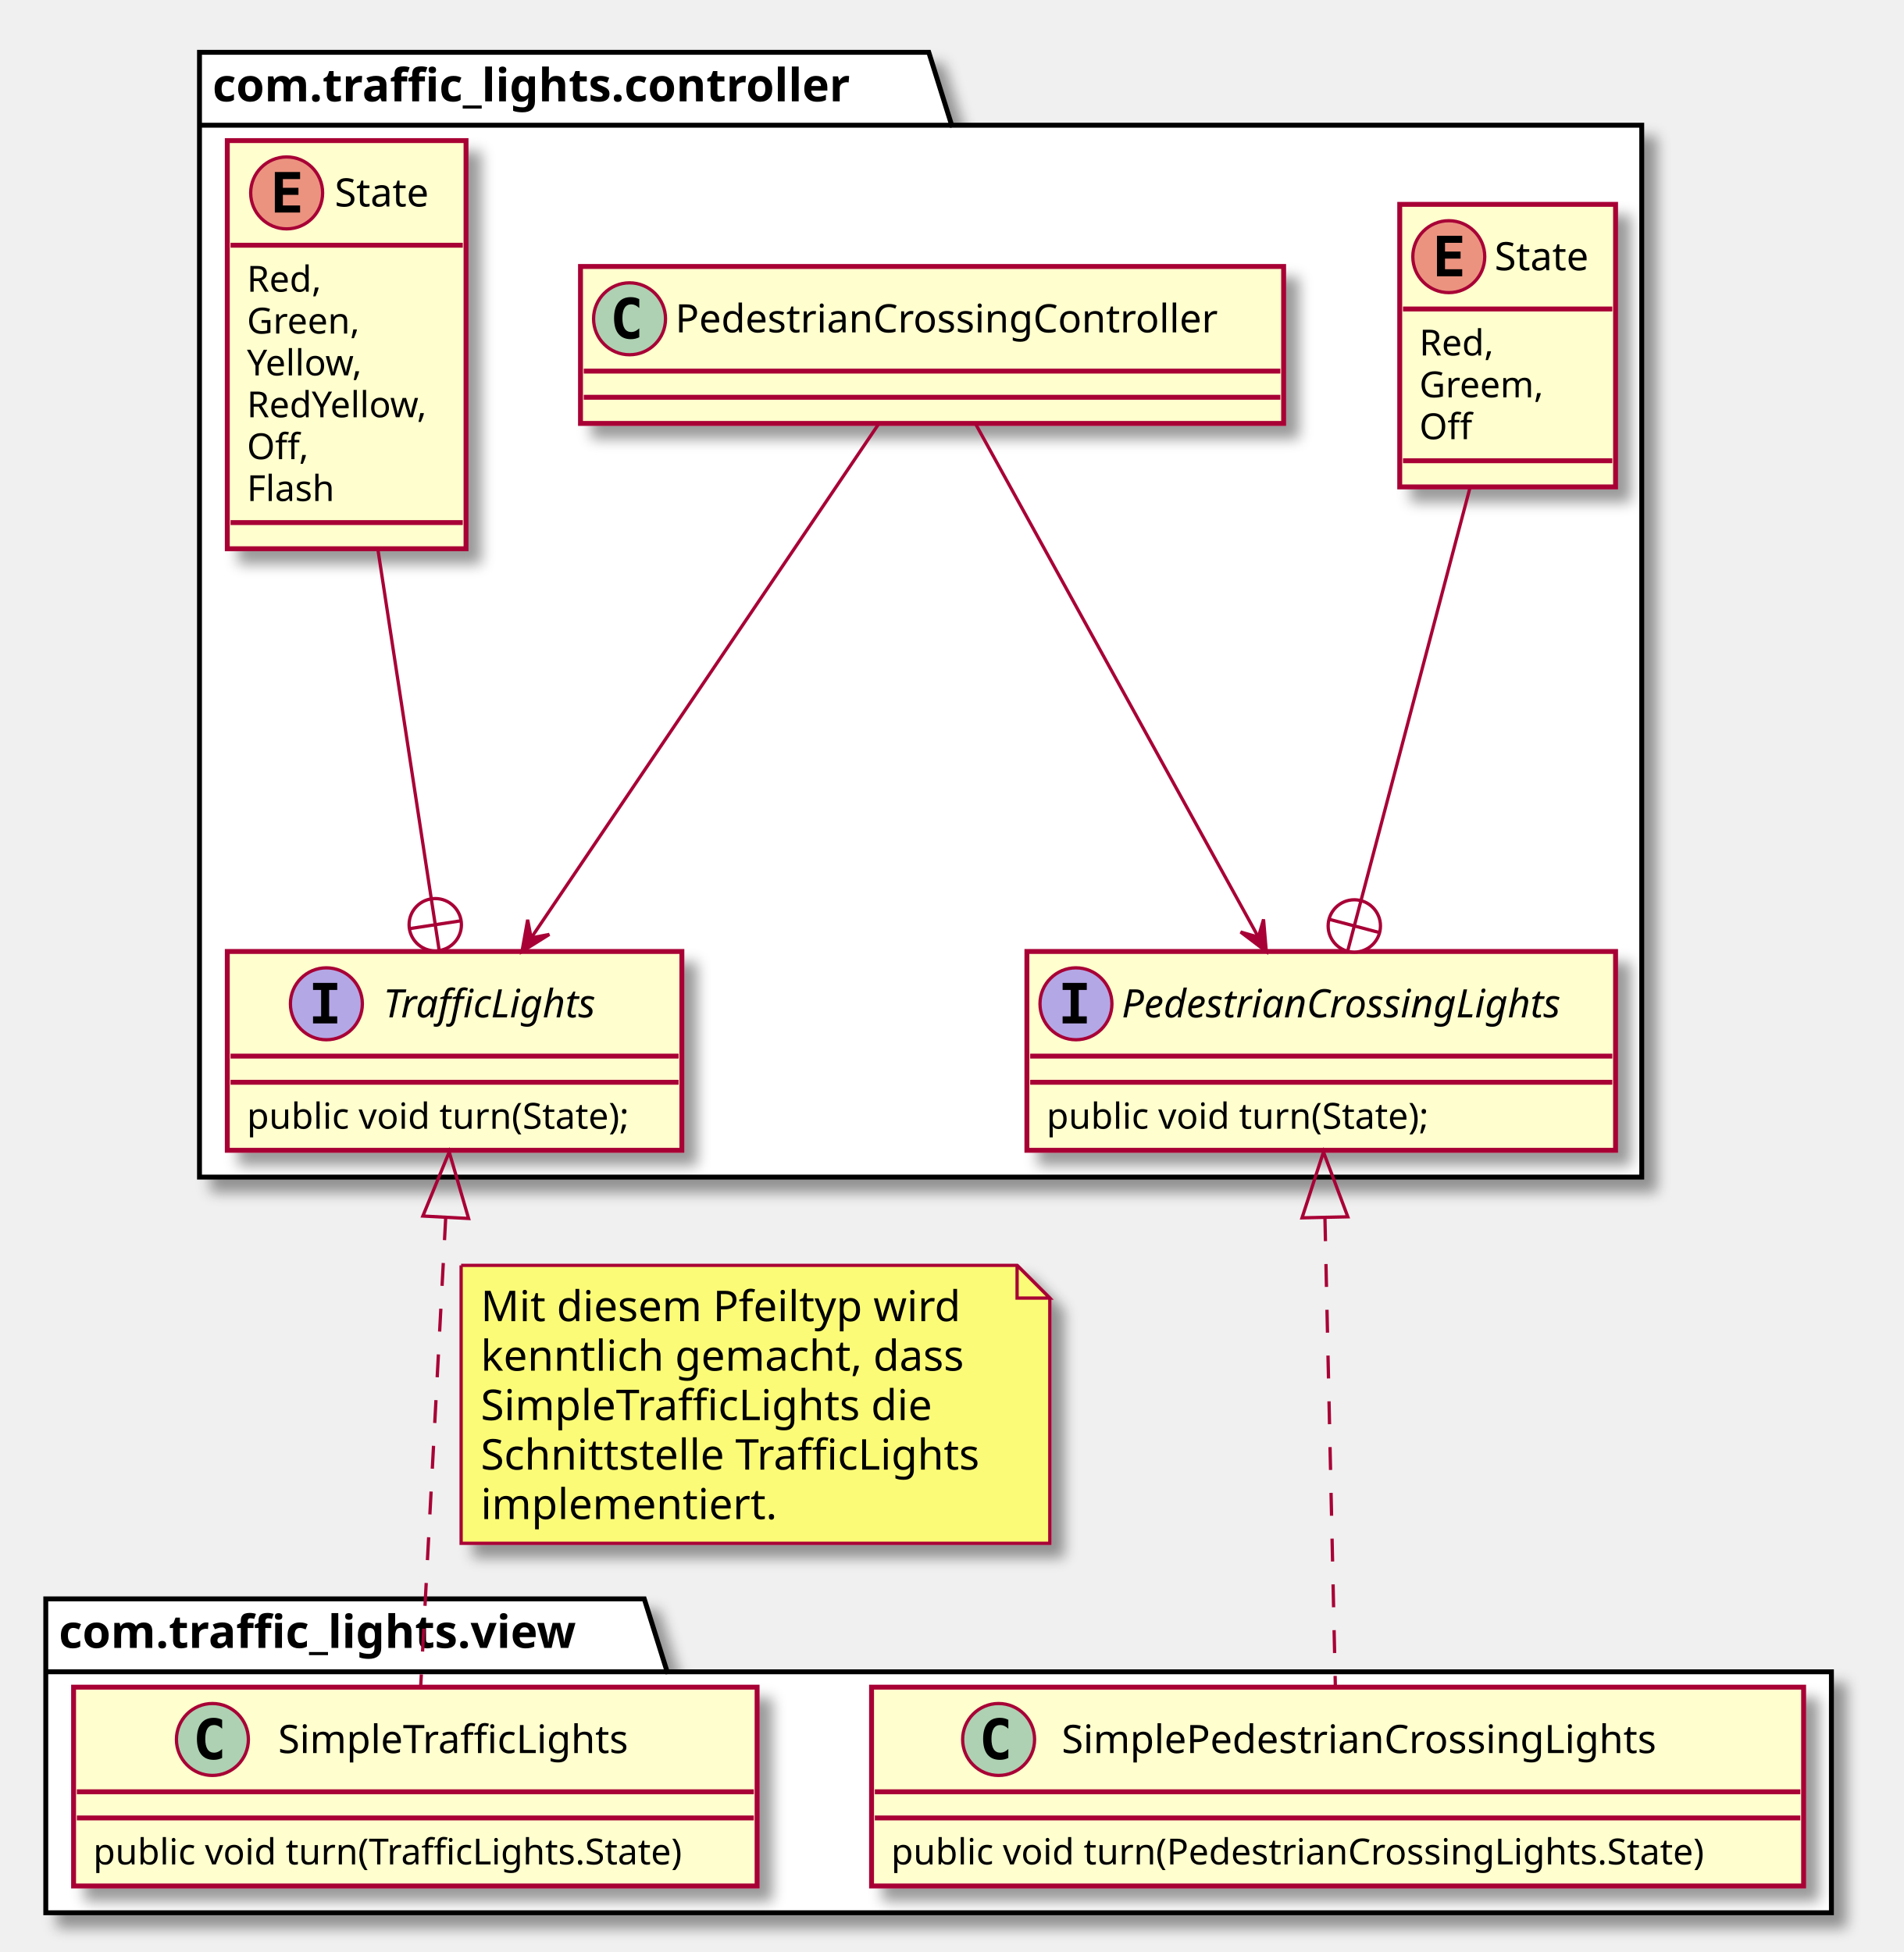
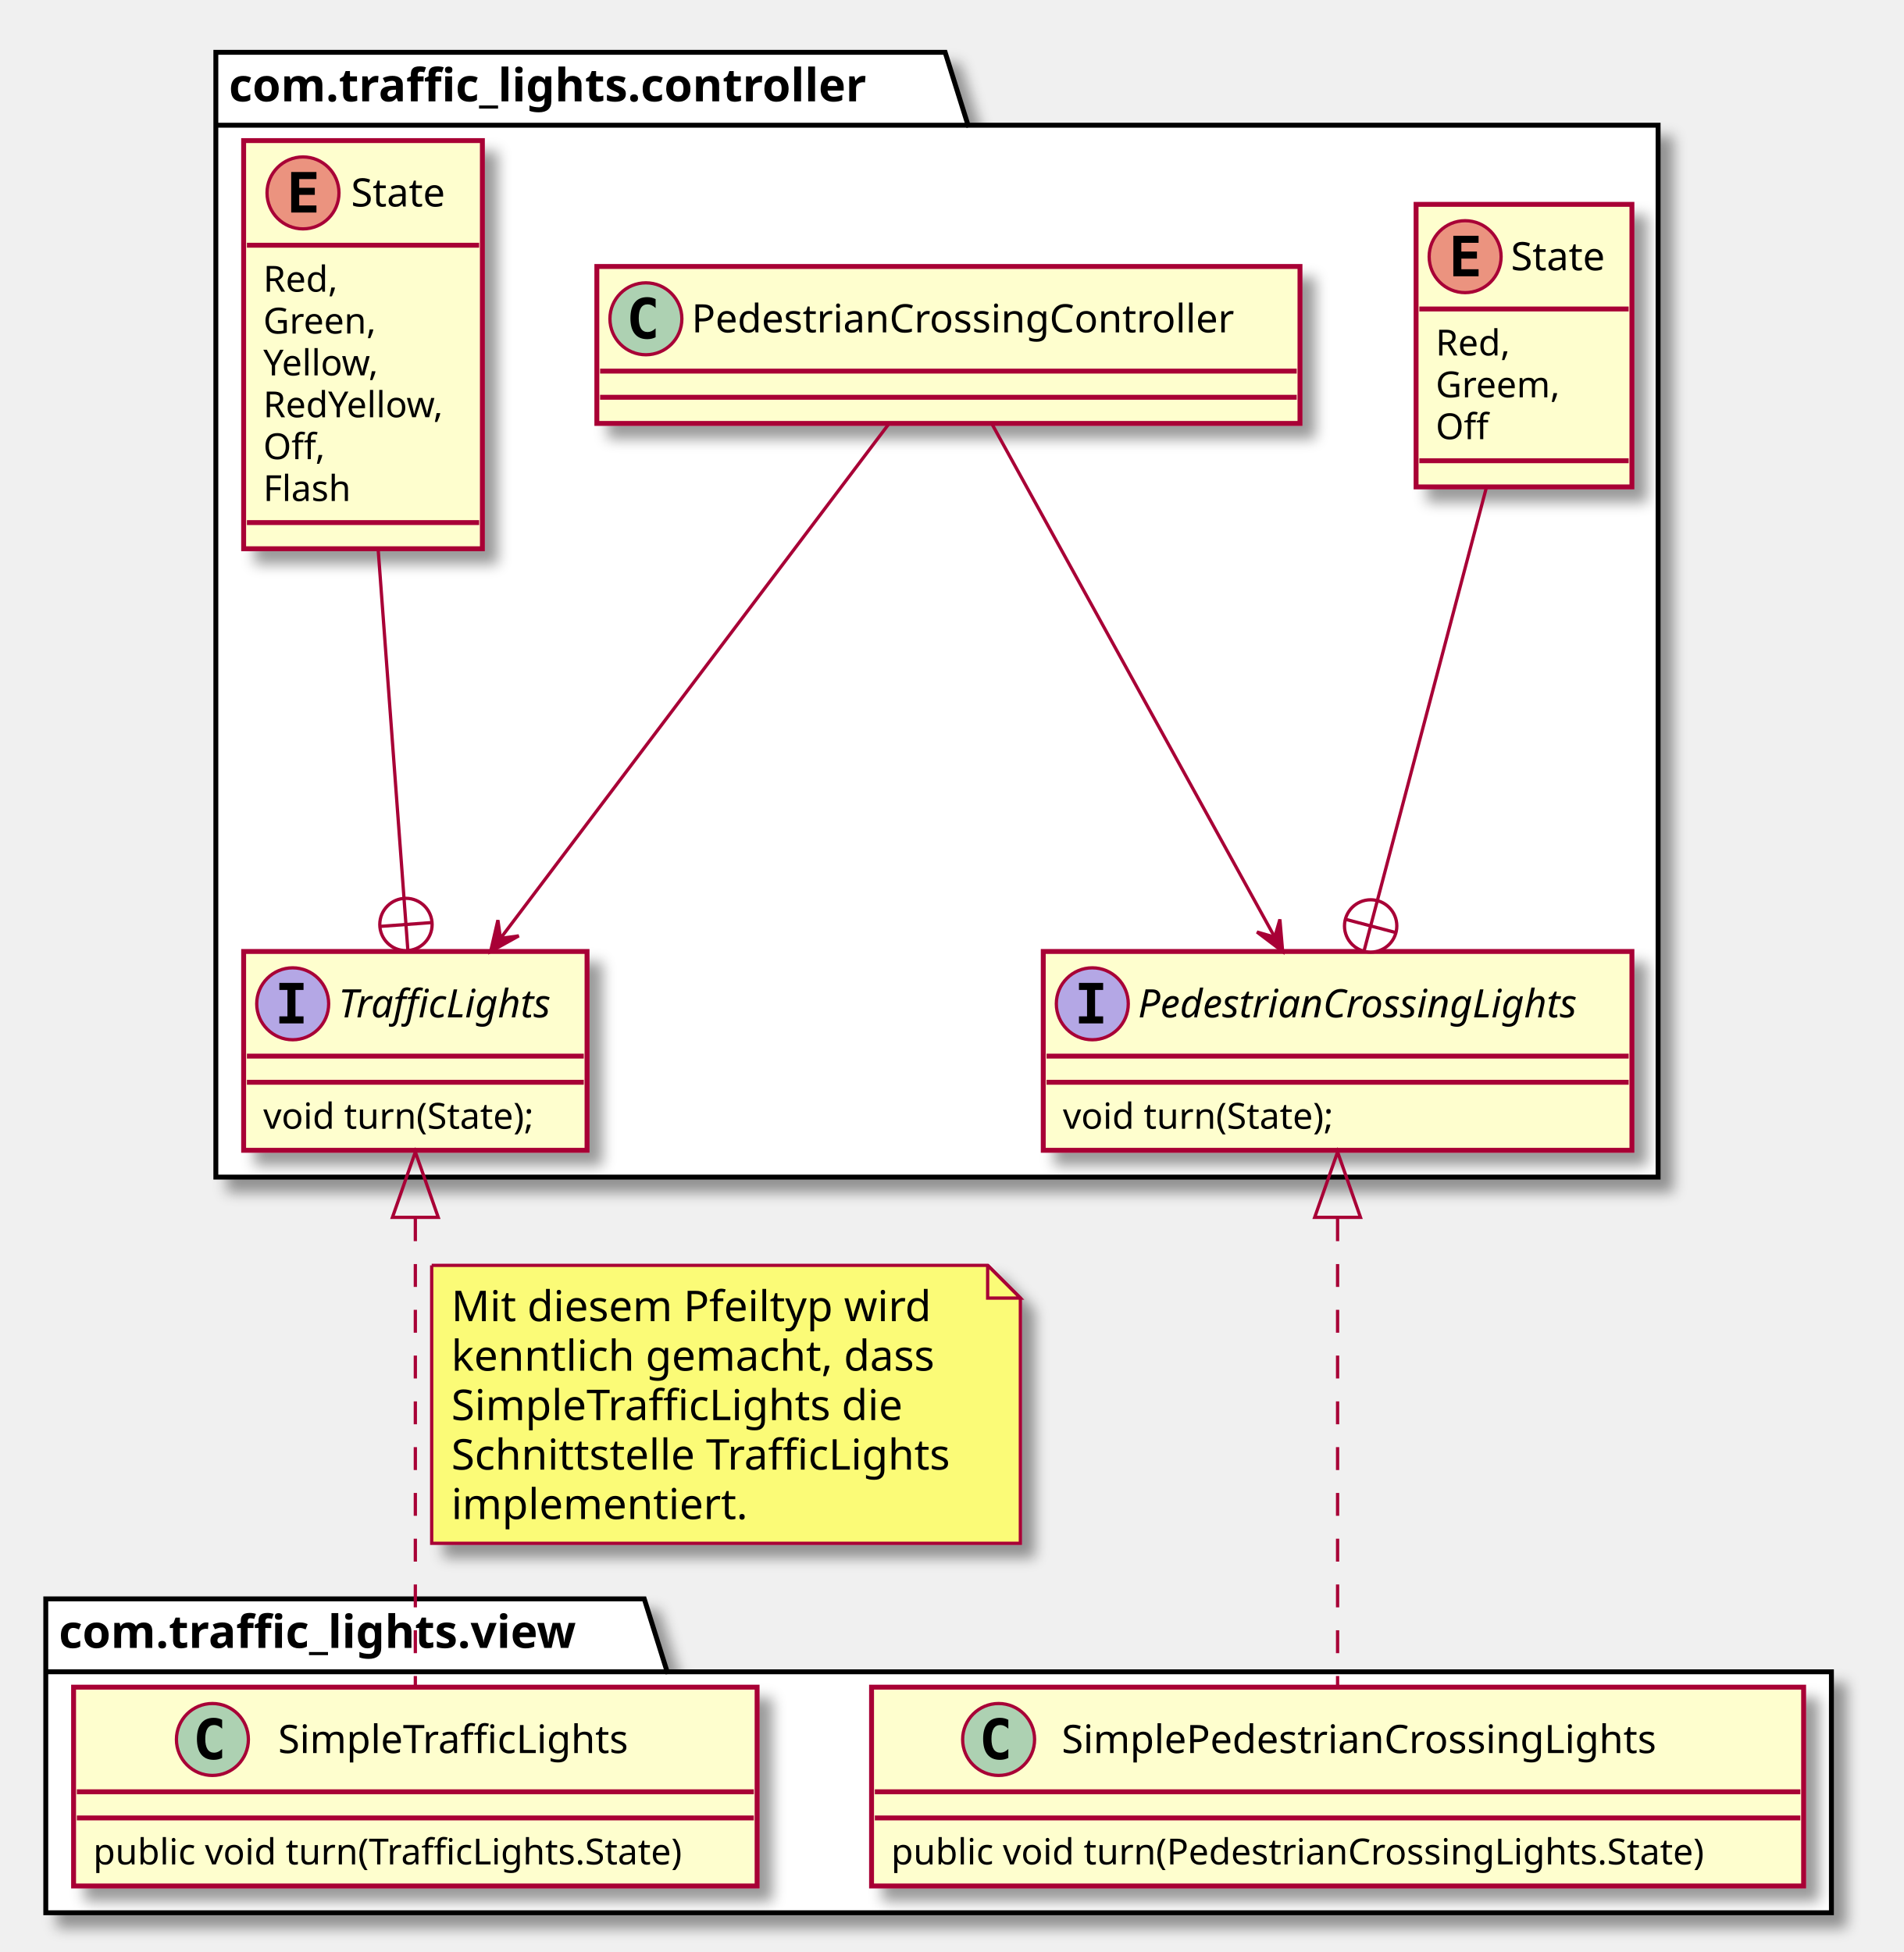
<svg xmlns="http://www.w3.org/2000/svg" contentScriptType="application/ecmascript" contentStyleType="text/css" height="597px" preserveAspectRatio="none" style="width:582px;height:597px;" version="1.1" viewBox="0 0 582 597" width="582px" zoomAndPan="magnify">
  <defs>
-     <filter height="300%" id="f1o0ddluif4ezf" width="300%" x="-1" y="-1">
+     <filter height="300%" id="fnj6m4qce07pt" width="300%" x="-1" y="-1">
      <feGaussianBlur result="blurOut" stdDeviation="2.0" />
      <feColorMatrix in="blurOut" result="blurOut2" type="matrix" values="0 0 0 0 0 0 0 0 0 0 0 0 0 0 0 0 0 0 .4 0" />
      <feOffset dx="4.0" dy="4.0" in="blurOut2" result="blurOut3" />
      <feBlend in="SourceGraphic" in2="blurOut3" mode="normal" />
    </filter>
  </defs>
  <g>
-     <polygon fill="#FFFFFF" filter="url(#f1o0ddluif4ezf)" points="61,16,284,16,291,38.297,502,38.297,502,360,61,360,61,16" style="stroke: #000000; stroke-width: 1.5;" />
-     <line style="stroke: #000000; stroke-width: 1.5;" x1="61" x2="291" y1="38.297" y2="38.297" />
-     <text fill="#000000" font-family="sans-serif" font-size="14" font-weight="bold" lengthAdjust="spacingAndGlyphs" textLength="217" x="65" y="30.995">com.traffic_lights.controller</text>
-     <polygon fill="#FFFFFF" filter="url(#f1o0ddluif4ezf)" points="14,489,197,489,204,511.297,560,511.297,560,585,14,585,14,489" style="stroke: #000000; stroke-width: 1.5;" />
+     <polygon fill="#FFFFFF" filter="url(#fnj6m4qce07pt)" points="66,16,289,16,296,38.297,507,38.297,507,360,66,360,66,16" style="stroke: #000000; stroke-width: 1.5;" />
+     <line style="stroke: #000000; stroke-width: 1.5;" x1="66" x2="296" y1="38.297" y2="38.297" />
+     <text fill="#000000" font-family="sans-serif" font-size="14" font-weight="bold" lengthAdjust="spacingAndGlyphs" textLength="217" x="70" y="30.995">com.traffic_lights.controller</text>
+     <polygon fill="#FFFFFF" filter="url(#fnj6m4qce07pt)" points="14,489,197,489,204,511.297,560,511.297,560,585,14,585,14,489" style="stroke: #000000; stroke-width: 1.5;" />
    <line style="stroke: #000000; stroke-width: 1.5;" x1="14" x2="204" y1="511.297" y2="511.297" />
    <text fill="#000000" font-family="sans-serif" font-size="14" font-weight="bold" lengthAdjust="spacingAndGlyphs" textLength="177" x="18" y="503.995">com.traffic_lights.view</text>
-     <rect fill="#FEFECE" filter="url(#f1o0ddluif4ezf)" height="48" id="pcc" style="stroke: #A80036; stroke-width: 1.5;" width="215" x="177.5" y="81.5" />
-     <ellipse cx="192.5" cy="97.5" fill="#ADD1B2" rx="11" ry="11" style="stroke: #A80036; stroke-width: 1.0;" />
-     <path d="M195.469,103.141 Q194.891,103.438 194.25,103.586 Q193.609,103.734 192.906,103.734 Q190.406,103.734 189.086,102.086 Q187.766,100.438 187.766,97.312 Q187.766,94.188 189.086,92.531 Q190.406,90.875 192.906,90.875 Q193.609,90.875 194.258,91.031 Q194.906,91.188 195.469,91.484 L195.469,94.203 Q194.844,93.625 194.25,93.352 Q193.656,93.078 193.031,93.078 Q191.688,93.078 191,94.148 Q190.312,95.219 190.312,97.312 Q190.312,99.406 191,100.477 Q191.688,101.547 193.031,101.547 Q193.656,101.547 194.25,101.273 Q194.844,101 195.469,100.422 L195.469,103.141 Z " />
-     <text fill="#000000" font-family="sans-serif" font-size="12" lengthAdjust="spacingAndGlyphs" textLength="183" x="206.5" y="101.654">PedestrianCrossingController</text>
-     <line style="stroke: #A80036; stroke-width: 1.5;" x1="178.5" x2="391.5" y1="113.5" y2="113.5" />
-     <line style="stroke: #A80036; stroke-width: 1.5;" x1="178.5" x2="391.5" y1="121.5" y2="121.5" />
-     <rect fill="#FEFECE" filter="url(#f1o0ddluif4ezf)" height="86.414" id="pclstate" style="stroke: #A80036; stroke-width: 1.5;" width="66" x="428" y="62.5" />
-     <ellipse cx="443" cy="78.5" fill="#EB937F" rx="11" ry="11" style="stroke: #A80036; stroke-width: 1.0;" />
-     <path d="M447.109,84.5 L439.391,84.5 L439.391,72.109 L447.109,72.109 L447.109,74.266 L441.844,74.266 L441.844,76.938 L446.609,76.938 L446.609,79.094 L441.844,79.094 L441.844,82.344 L447.109,82.344 L447.109,84.5 Z " />
-     <text fill="#000000" font-family="sans-serif" font-size="12" lengthAdjust="spacingAndGlyphs" textLength="34" x="457" y="82.654">State</text>
-     <line style="stroke: #A80036; stroke-width: 1.5;" x1="429" x2="493" y1="94.5" y2="94.5" />
-     <text fill="#000000" font-family="sans-serif" font-size="11" lengthAdjust="spacingAndGlyphs" textLength="25" x="434" y="108.71">Red,</text>
-     <text fill="#000000" font-family="sans-serif" font-size="11" lengthAdjust="spacingAndGlyphs" textLength="43" x="434" y="121.515">Greem,</text>
-     <text fill="#000000" font-family="sans-serif" font-size="11" lengthAdjust="spacingAndGlyphs" textLength="17" x="434" y="134.32">Off</text>
-     <line style="stroke: #A80036; stroke-width: 1.5;" x1="429" x2="493" y1="140.914" y2="140.914" />
-     <rect fill="#FEFECE" filter="url(#f1o0ddluif4ezf)" height="60.805" id="pcl" style="stroke: #A80036; stroke-width: 1.5;" width="180" x="314" y="291" />
-     <ellipse cx="329" cy="307" fill="#B4A7E5" rx="11" ry="11" style="stroke: #A80036; stroke-width: 1.0;" />
-     <path d="M324.922,302.766 L324.922,300.609 L332.312,300.609 L332.312,302.766 L329.844,302.766 L329.844,310.844 L332.312,310.844 L332.312,313 L324.922,313 L324.922,310.844 L327.391,310.844 L327.391,302.766 L324.922,302.766 Z " />
-     <text fill="#000000" font-family="sans-serif" font-size="12" font-style="italic" lengthAdjust="spacingAndGlyphs" textLength="148" x="343" y="311.154">PedestrianCrossingLights</text>
-     <line style="stroke: #A80036; stroke-width: 1.5;" x1="315" x2="493" y1="323" y2="323" />
-     <line style="stroke: #A80036; stroke-width: 1.5;" x1="315" x2="493" y1="331" y2="331" />
-     <text fill="#000000" font-family="sans-serif" font-size="11" lengthAdjust="spacingAndGlyphs" textLength="127" x="320" y="345.21">public void turn(State);</text>
-     <rect fill="#FEFECE" filter="url(#f1o0ddluif4ezf)" height="124.828" id="tlstate" style="stroke: #A80036; stroke-width: 1.5;" width="73" x="69.5" y="43" />
-     <ellipse cx="87.65" cy="59" fill="#EB937F" rx="11" ry="11" style="stroke: #A80036; stroke-width: 1.0;" />
-     <path d="M91.759,65 L84.041,65 L84.041,52.609 L91.759,52.609 L91.759,54.766 L86.494,54.766 L86.494,57.438 L91.259,57.438 L91.259,59.594 L86.494,59.594 L86.494,62.844 L91.759,62.844 L91.759,65 Z " />
-     <text fill="#000000" font-family="sans-serif" font-size="12" lengthAdjust="spacingAndGlyphs" textLength="34" x="102.35" y="63.154">State</text>
-     <line style="stroke: #A80036; stroke-width: 1.5;" x1="70.5" x2="141.5" y1="75" y2="75" />
-     <text fill="#000000" font-family="sans-serif" font-size="11" lengthAdjust="spacingAndGlyphs" textLength="25" x="75.5" y="89.21">Red,</text>
-     <text fill="#000000" font-family="sans-serif" font-size="11" lengthAdjust="spacingAndGlyphs" textLength="39" x="75.5" y="102.015">Green,</text>
-     <text fill="#000000" font-family="sans-serif" font-size="11" lengthAdjust="spacingAndGlyphs" textLength="40" x="75.5" y="114.82">Yellow,</text>
-     <text fill="#000000" font-family="sans-serif" font-size="11" lengthAdjust="spacingAndGlyphs" textLength="61" x="75.5" y="127.624">RedYellow,</text>
-     <text fill="#000000" font-family="sans-serif" font-size="11" lengthAdjust="spacingAndGlyphs" textLength="21" x="75.5" y="140.429">Off,</text>
-     <text fill="#000000" font-family="sans-serif" font-size="11" lengthAdjust="spacingAndGlyphs" textLength="30" x="75.5" y="153.234">Flash</text>
-     <line style="stroke: #A80036; stroke-width: 1.5;" x1="70.5" x2="141.5" y1="159.828" y2="159.828" />
-     <rect fill="#FEFECE" filter="url(#f1o0ddluif4ezf)" height="60.805" id="tl" style="stroke: #A80036; stroke-width: 1.5;" width="139" x="69.5" y="291" />
-     <ellipse cx="99.8" cy="307" fill="#B4A7E5" rx="11" ry="11" style="stroke: #A80036; stroke-width: 1.0;" />
-     <path d="M95.722,302.766 L95.722,300.609 L103.112,300.609 L103.112,302.766 L100.644,302.766 L100.644,310.844 L103.112,310.844 L103.112,313 L95.722,313 L95.722,310.844 L98.191,310.844 L98.191,302.766 L95.722,302.766 Z " />
-     <text fill="#000000" font-family="sans-serif" font-size="12" font-style="italic" lengthAdjust="spacingAndGlyphs" textLength="73" x="117.2" y="311.154">TrafficLights</text>
-     <line style="stroke: #A80036; stroke-width: 1.5;" x1="70.5" x2="207.5" y1="323" y2="323" />
-     <line style="stroke: #A80036; stroke-width: 1.5;" x1="70.5" x2="207.5" y1="331" y2="331" />
-     <text fill="#000000" font-family="sans-serif" font-size="11" lengthAdjust="spacingAndGlyphs" textLength="127" x="75.5" y="345.21">public void turn(State);</text>
-     <rect fill="#FEFECE" filter="url(#f1o0ddluif4ezf)" height="60.805" id="spcl" style="stroke: #A80036; stroke-width: 1.5;" width="285" x="266.5" y="516" />
+     <rect fill="#FEFECE" filter="url(#fnj6m4qce07pt)" height="48" id="pcc" style="stroke: #A80036; stroke-width: 1.5;" width="215" x="182.5" y="81.5" />
+     <ellipse cx="197.5" cy="97.5" fill="#ADD1B2" rx="11" ry="11" style="stroke: #A80036; stroke-width: 1.0;" />
+     <path d="M200.469,103.141 Q199.891,103.438 199.25,103.586 Q198.609,103.734 197.906,103.734 Q195.406,103.734 194.086,102.086 Q192.766,100.438 192.766,97.312 Q192.766,94.188 194.086,92.531 Q195.406,90.875 197.906,90.875 Q198.609,90.875 199.258,91.031 Q199.906,91.188 200.469,91.484 L200.469,94.203 Q199.844,93.625 199.25,93.352 Q198.656,93.078 198.031,93.078 Q196.688,93.078 196,94.148 Q195.312,95.219 195.312,97.312 Q195.312,99.406 196,100.477 Q196.688,101.547 198.031,101.547 Q198.656,101.547 199.25,101.273 Q199.844,101 200.469,100.422 L200.469,103.141 Z " />
+     <text fill="#000000" font-family="sans-serif" font-size="12" lengthAdjust="spacingAndGlyphs" textLength="183" x="211.5" y="101.654">PedestrianCrossingController</text>
+     <line style="stroke: #A80036; stroke-width: 1.5;" x1="183.5" x2="396.5" y1="113.5" y2="113.5" />
+     <line style="stroke: #A80036; stroke-width: 1.5;" x1="183.5" x2="396.5" y1="121.5" y2="121.5" />
+     <rect fill="#FEFECE" filter="url(#fnj6m4qce07pt)" height="86.414" id="pclstate" style="stroke: #A80036; stroke-width: 1.5;" width="66" x="433" y="62.5" />
+     <ellipse cx="448" cy="78.5" fill="#EB937F" rx="11" ry="11" style="stroke: #A80036; stroke-width: 1.0;" />
+     <path d="M452.109,84.5 L444.391,84.5 L444.391,72.109 L452.109,72.109 L452.109,74.266 L446.844,74.266 L446.844,76.938 L451.609,76.938 L451.609,79.094 L446.844,79.094 L446.844,82.344 L452.109,82.344 L452.109,84.5 Z " />
+     <text fill="#000000" font-family="sans-serif" font-size="12" lengthAdjust="spacingAndGlyphs" textLength="34" x="462" y="82.654">State</text>
+     <line style="stroke: #A80036; stroke-width: 1.5;" x1="434" x2="498" y1="94.5" y2="94.5" />
+     <text fill="#000000" font-family="sans-serif" font-size="11" lengthAdjust="spacingAndGlyphs" textLength="25" x="439" y="108.71">Red,</text>
+     <text fill="#000000" font-family="sans-serif" font-size="11" lengthAdjust="spacingAndGlyphs" textLength="43" x="439" y="121.515">Greem,</text>
+     <text fill="#000000" font-family="sans-serif" font-size="11" lengthAdjust="spacingAndGlyphs" textLength="17" x="439" y="134.32">Off</text>
+     <line style="stroke: #A80036; stroke-width: 1.5;" x1="434" x2="498" y1="140.914" y2="140.914" />
+     <rect fill="#FEFECE" filter="url(#fnj6m4qce07pt)" height="60.805" id="pcl" style="stroke: #A80036; stroke-width: 1.5;" width="180" x="319" y="291" />
+     <ellipse cx="334" cy="307" fill="#B4A7E5" rx="11" ry="11" style="stroke: #A80036; stroke-width: 1.0;" />
+     <path d="M329.922,302.766 L329.922,300.609 L337.312,300.609 L337.312,302.766 L334.844,302.766 L334.844,310.844 L337.312,310.844 L337.312,313 L329.922,313 L329.922,310.844 L332.391,310.844 L332.391,302.766 L329.922,302.766 Z " />
+     <text fill="#000000" font-family="sans-serif" font-size="12" font-style="italic" lengthAdjust="spacingAndGlyphs" textLength="148" x="348" y="311.154">PedestrianCrossingLights</text>
+     <line style="stroke: #A80036; stroke-width: 1.5;" x1="320" x2="498" y1="323" y2="323" />
+     <line style="stroke: #A80036; stroke-width: 1.5;" x1="320" x2="498" y1="331" y2="331" />
+     <text fill="#000000" font-family="sans-serif" font-size="11" lengthAdjust="spacingAndGlyphs" textLength="91" x="325" y="345.21">void turn(State);</text>
+     <rect fill="#FEFECE" filter="url(#fnj6m4qce07pt)" height="124.828" id="tlstate" style="stroke: #A80036; stroke-width: 1.5;" width="73" x="74.5" y="43" />
+     <ellipse cx="92.65" cy="59" fill="#EB937F" rx="11" ry="11" style="stroke: #A80036; stroke-width: 1.0;" />
+     <path d="M96.759,65 L89.041,65 L89.041,52.609 L96.759,52.609 L96.759,54.766 L91.494,54.766 L91.494,57.438 L96.259,57.438 L96.259,59.594 L91.494,59.594 L91.494,62.844 L96.759,62.844 L96.759,65 Z " />
+     <text fill="#000000" font-family="sans-serif" font-size="12" lengthAdjust="spacingAndGlyphs" textLength="34" x="107.35" y="63.154">State</text>
+     <line style="stroke: #A80036; stroke-width: 1.5;" x1="75.5" x2="146.5" y1="75" y2="75" />
+     <text fill="#000000" font-family="sans-serif" font-size="11" lengthAdjust="spacingAndGlyphs" textLength="25" x="80.5" y="89.21">Red,</text>
+     <text fill="#000000" font-family="sans-serif" font-size="11" lengthAdjust="spacingAndGlyphs" textLength="39" x="80.5" y="102.015">Green,</text>
+     <text fill="#000000" font-family="sans-serif" font-size="11" lengthAdjust="spacingAndGlyphs" textLength="40" x="80.5" y="114.82">Yellow,</text>
+     <text fill="#000000" font-family="sans-serif" font-size="11" lengthAdjust="spacingAndGlyphs" textLength="61" x="80.5" y="127.624">RedYellow,</text>
+     <text fill="#000000" font-family="sans-serif" font-size="11" lengthAdjust="spacingAndGlyphs" textLength="21" x="80.5" y="140.429">Off,</text>
+     <text fill="#000000" font-family="sans-serif" font-size="11" lengthAdjust="spacingAndGlyphs" textLength="30" x="80.5" y="153.234">Flash</text>
+     <line style="stroke: #A80036; stroke-width: 1.5;" x1="75.5" x2="146.5" y1="159.828" y2="159.828" />
+     <rect fill="#FEFECE" filter="url(#fnj6m4qce07pt)" height="60.805" id="tl" style="stroke: #A80036; stroke-width: 1.5;" width="105" x="74.5" y="291" />
+     <ellipse cx="89.5" cy="307" fill="#B4A7E5" rx="11" ry="11" style="stroke: #A80036; stroke-width: 1.0;" />
+     <path d="M85.422,302.766 L85.422,300.609 L92.812,300.609 L92.812,302.766 L90.344,302.766 L90.344,310.844 L92.812,310.844 L92.812,313 L85.422,313 L85.422,310.844 L87.891,310.844 L87.891,302.766 L85.422,302.766 Z " />
+     <text fill="#000000" font-family="sans-serif" font-size="12" font-style="italic" lengthAdjust="spacingAndGlyphs" textLength="73" x="103.5" y="311.154">TrafficLights</text>
+     <line style="stroke: #A80036; stroke-width: 1.5;" x1="75.5" x2="178.5" y1="323" y2="323" />
+     <line style="stroke: #A80036; stroke-width: 1.5;" x1="75.5" x2="178.5" y1="331" y2="331" />
+     <text fill="#000000" font-family="sans-serif" font-size="11" lengthAdjust="spacingAndGlyphs" textLength="91" x="80.5" y="345.21">void turn(State);</text>
+     <rect fill="#FEFECE" filter="url(#fnj6m4qce07pt)" height="60.805" id="spcl" style="stroke: #A80036; stroke-width: 1.5;" width="285" x="266.5" y="516" />
    <ellipse cx="305.35" cy="532" fill="#ADD1B2" rx="11" ry="11" style="stroke: #A80036; stroke-width: 1.0;" />
    <path d="M308.319,537.641 Q307.741,537.938 307.1,538.086 Q306.459,538.234 305.756,538.234 Q303.256,538.234 301.936,536.586 Q300.616,534.938 300.616,531.812 Q300.616,528.688 301.936,527.031 Q303.256,525.375 305.756,525.375 Q306.459,525.375 307.108,525.531 Q307.756,525.688 308.319,525.984 L308.319,528.703 Q307.694,528.125 307.1,527.852 Q306.506,527.578 305.881,527.578 Q304.538,527.578 303.85,528.648 Q303.163,529.719 303.163,531.812 Q303.163,533.906 303.85,534.977 Q304.538,536.047 305.881,536.047 Q306.506,536.047 307.1,535.773 Q307.694,535.5 308.319,534.922 L308.319,537.641 Z " />
    <text fill="#000000" font-family="sans-serif" font-size="12" lengthAdjust="spacingAndGlyphs" textLength="200" x="324.65" y="536.154">SimplePedestrianCrossingLights</text>
    <line style="stroke: #A80036; stroke-width: 1.5;" x1="267.5" x2="550.5" y1="548" y2="548" />
    <line style="stroke: #A80036; stroke-width: 1.5;" x1="267.5" x2="550.5" y1="556" y2="556" />
    <text fill="#000000" font-family="sans-serif" font-size="11" lengthAdjust="spacingAndGlyphs" textLength="273" x="272.5" y="570.21">public void turn(PedestrianCrossingLights.State)</text>
-     <rect fill="#FEFECE" filter="url(#f1o0ddluif4ezf)" height="60.805" id="stl" style="stroke: #A80036; stroke-width: 1.5;" width="209" x="22.5" y="516" />
+     <rect fill="#FEFECE" filter="url(#fnj6m4qce07pt)" height="60.805" id="stl" style="stroke: #A80036; stroke-width: 1.5;" width="209" x="22.5" y="516" />
    <ellipse cx="64.95" cy="532" fill="#ADD1B2" rx="11" ry="11" style="stroke: #A80036; stroke-width: 1.0;" />
    <path d="M67.919,537.641 Q67.341,537.938 66.7,538.086 Q66.059,538.234 65.356,538.234 Q62.856,538.234 61.536,536.586 Q60.216,534.938 60.216,531.812 Q60.216,528.688 61.536,527.031 Q62.856,525.375 65.356,525.375 Q66.059,525.375 66.708,525.531 Q67.356,525.688 67.919,525.984 L67.919,528.703 Q67.294,528.125 66.7,527.852 Q66.106,527.578 65.481,527.578 Q64.138,527.578 63.45,528.648 Q62.763,529.719 62.763,531.812 Q62.763,533.906 63.45,534.977 Q64.138,536.047 65.481,536.047 Q66.106,536.047 66.7,535.773 Q67.294,535.5 67.919,534.922 L67.919,537.641 Z " />
    <text fill="#000000" font-family="sans-serif" font-size="12" lengthAdjust="spacingAndGlyphs" textLength="116" x="85.05" y="536.154">SimpleTrafficLights</text>
    <line style="stroke: #A80036; stroke-width: 1.5;" x1="23.5" x2="230.5" y1="548" y2="548" />
    <line style="stroke: #A80036; stroke-width: 1.5;" x1="23.5" x2="230.5" y1="556" y2="556" />
    <text fill="#000000" font-family="sans-serif" font-size="11" lengthAdjust="spacingAndGlyphs" textLength="197" x="28.5" y="570.21">public void turn(TrafficLights.State)</text>
-     <path d="M449.602,148.692 C439.837,185.698 425.82,238.814 415.909,276.369 " fill="none" id="pclstate-pcl" style="stroke: #A80036; stroke-width: 1.0;" />
-     <ellipse cx="414.11" cy="283.188" fill="#FFFFFF" rx="8" ry="8" style="stroke: #A80036; stroke-width: 1.0;" />
-     <line style="stroke: #A80036; stroke-width: 1.0;" x1="416.151" x2="412.069" y1="275.453" y2="290.923" />
-     <line style="stroke: #A80036; stroke-width: 1.0;" x1="421.845" x2="406.375" y1="285.229" y2="281.147" />
-     <path d="M115.589,168.266 C120.848,202.684 127.249,244.583 132.028,275.863 " fill="none" id="tlstate-tl" style="stroke: #A80036; stroke-width: 1.0;" />
-     <ellipse cx="133.089" cy="282.813" fill="#FFFFFF" rx="8" ry="8" style="stroke: #A80036; stroke-width: 1.0;" />
-     <line style="stroke: #A80036; stroke-width: 1.0;" x1="131.881" x2="134.298" y1="274.905" y2="290.721" />
-     <line style="stroke: #A80036; stroke-width: 1.0;" x1="140.998" x2="125.181" y1="281.605" y2="284.021" />
-     <path d="M298.42,129.858 C319.517,168.152 360.529,242.594 384.76,286.578 " fill="none" id="pcc-pcl" style="stroke: #A80036; stroke-width: 1.0;" />
-     <polygon fill="#A80036" points="387.196,290.999,386.357,281.186,384.784,286.62,379.35,285.046,387.196,290.999" style="stroke: #A80036; stroke-width: 1.0;" />
-     <path d="M268.536,129.858 C242.6,168.229 192.131,242.895 162.425,286.844 " fill="none" id="pcc-tl" style="stroke: #A80036; stroke-width: 1.0;" />
-     <polygon fill="#A80036" points="159.616,290.999,167.97,285.783,162.416,286.856,161.343,281.303,159.616,290.999" style="stroke: #A80036; stroke-width: 1.0;" />
-     <path d="M405.135,372.595 C406.115,416.667 407.497,478.863 408.315,515.698 " fill="none" id="pcl-spcl" style="stroke: #A80036; stroke-width: 1.0; stroke-dasharray: 7.0,7.0;" />
-     <polygon fill="none" points="398.131,372.464,404.685,352.313,412.127,372.153,398.131,372.464" style="stroke: #A80036; stroke-width: 1.0;" />
-     <path d="M136.291,372.295 C133.94,416.383 130.612,478.779 128.643,515.698 " fill="none" id="tl-stl" style="stroke: #A80036; stroke-width: 1.0; stroke-dasharray: 7.0,7.0;" />
-     <polygon fill="none" points="129.301,371.912,137.357,352.313,143.281,372.658,129.301,371.912" style="stroke: #A80036; stroke-width: 1.0;" />
-     <path d="M141,387 L141,472 L321,472 L321,397 L311,387 L141,387 " fill="#FBFB77" filter="url(#f1o0ddluif4ezf)" style="stroke: #A80036; stroke-width: 1.0;" />
-     <path d="M311,387 L311,397 L321,397 L311,387 " fill="#FBFB77" style="stroke: #A80036; stroke-width: 1.0;" />
-     <text fill="#000000" font-family="sans-serif" font-size="13" lengthAdjust="spacingAndGlyphs" textLength="149" x="147" y="404.067">Mit diesem Pfeiltyp wird</text>
-     <text fill="#000000" font-family="sans-serif" font-size="13" lengthAdjust="spacingAndGlyphs" textLength="156" x="147" y="419.2">kenntlich gemacht, dass</text>
-     <text fill="#000000" font-family="sans-serif" font-size="13" lengthAdjust="spacingAndGlyphs" textLength="143" x="147" y="434.332">SimpleTrafficLights die</text>
-     <text fill="#000000" font-family="sans-serif" font-size="13" lengthAdjust="spacingAndGlyphs" textLength="159" x="147" y="449.465">Schnittstelle TrafficLights</text>
-     <text fill="#000000" font-family="sans-serif" font-size="13" lengthAdjust="spacingAndGlyphs" textLength="94" x="147" y="464.598">implementiert.</text>
+     <path d="M454.602,148.692 C444.837,185.698 430.82,238.814 420.909,276.369 " fill="none" id="pclstate-pcl" style="stroke: #A80036; stroke-width: 1.0;" />
+     <ellipse cx="419.11" cy="283.188" fill="#FFFFFF" rx="8" ry="8" style="stroke: #A80036; stroke-width: 1.0;" />
+     <line style="stroke: #A80036; stroke-width: 1.0;" x1="421.151" x2="417.069" y1="275.453" y2="290.923" />
+     <line style="stroke: #A80036; stroke-width: 1.0;" x1="426.845" x2="411.375" y1="285.229" y2="281.147" />
+     <path d="M115.649,168.266 C118.187,202.527 121.274,244.2 123.588,275.434 " fill="none" id="tlstate-tl" style="stroke: #A80036; stroke-width: 1.0;" />
+     <ellipse cx="124.129" cy="282.743" fill="#FFFFFF" rx="8" ry="8" style="stroke: #A80036; stroke-width: 1.0;" />
+     <line style="stroke: #A80036; stroke-width: 1.0;" x1="123.538" x2="124.72" y1="274.765" y2="290.721" />
+     <line style="stroke: #A80036; stroke-width: 1.0;" x1="132.107" x2="116.151" y1="282.152" y2="283.334" />
+     <path d="M303.42,129.858 C324.517,168.152 365.529,242.594 389.76,286.578 " fill="none" id="pcc-pcl" style="stroke: #A80036; stroke-width: 1.0;" />
+     <polygon fill="#A80036" points="392.196,290.999,391.357,281.186,389.784,286.62,384.35,285.046,392.196,290.999" style="stroke: #A80036; stroke-width: 1.0;" />
+     <path d="M271.619,129.858 C242.663,168.229 186.318,242.895 153.152,286.844 " fill="none" id="pcc-tl" style="stroke: #A80036; stroke-width: 1.0;" />
+     <polygon fill="#A80036" points="150.017,290.999,158.631,286.224,153.029,287.008,152.245,281.406,150.017,290.999" style="stroke: #A80036; stroke-width: 1.0;" />
+     <path d="M409,372.595 C409,416.667 409,478.863 409,515.698 " fill="none" id="pcl-spcl" style="stroke: #A80036; stroke-width: 1.0; stroke-dasharray: 7.0,7.0;" />
+     <polygon fill="none" points="402,372.314,409,352.313,416,372.313,402,372.314" style="stroke: #A80036; stroke-width: 1.0;" />
+     <path d="M127,372.595 C127,416.667 127,478.863 127,515.698 " fill="none" id="tl-stl" style="stroke: #A80036; stroke-width: 1.0; stroke-dasharray: 7.0,7.0;" />
+     <polygon fill="none" points="120,372.314,127,352.313,134,372.313,120,372.314" style="stroke: #A80036; stroke-width: 1.0;" />
+     <path d="M132,387 L132,472 L312,472 L312,397 L302,387 L132,387 " fill="#FBFB77" filter="url(#fnj6m4qce07pt)" style="stroke: #A80036; stroke-width: 1.0;" />
+     <path d="M302,387 L302,397 L312,397 L302,387 " fill="#FBFB77" style="stroke: #A80036; stroke-width: 1.0;" />
+     <text fill="#000000" font-family="sans-serif" font-size="13" lengthAdjust="spacingAndGlyphs" textLength="149" x="138" y="404.067">Mit diesem Pfeiltyp wird</text>
+     <text fill="#000000" font-family="sans-serif" font-size="13" lengthAdjust="spacingAndGlyphs" textLength="156" x="138" y="419.2">kenntlich gemacht, dass</text>
+     <text fill="#000000" font-family="sans-serif" font-size="13" lengthAdjust="spacingAndGlyphs" textLength="143" x="138" y="434.332">SimpleTrafficLights die</text>
+     <text fill="#000000" font-family="sans-serif" font-size="13" lengthAdjust="spacingAndGlyphs" textLength="159" x="138" y="449.465">Schnittstelle TrafficLights</text>
+     <text fill="#000000" font-family="sans-serif" font-size="13" lengthAdjust="spacingAndGlyphs" textLength="94" x="138" y="464.598">implementiert.</text>
  </g>
</svg>
